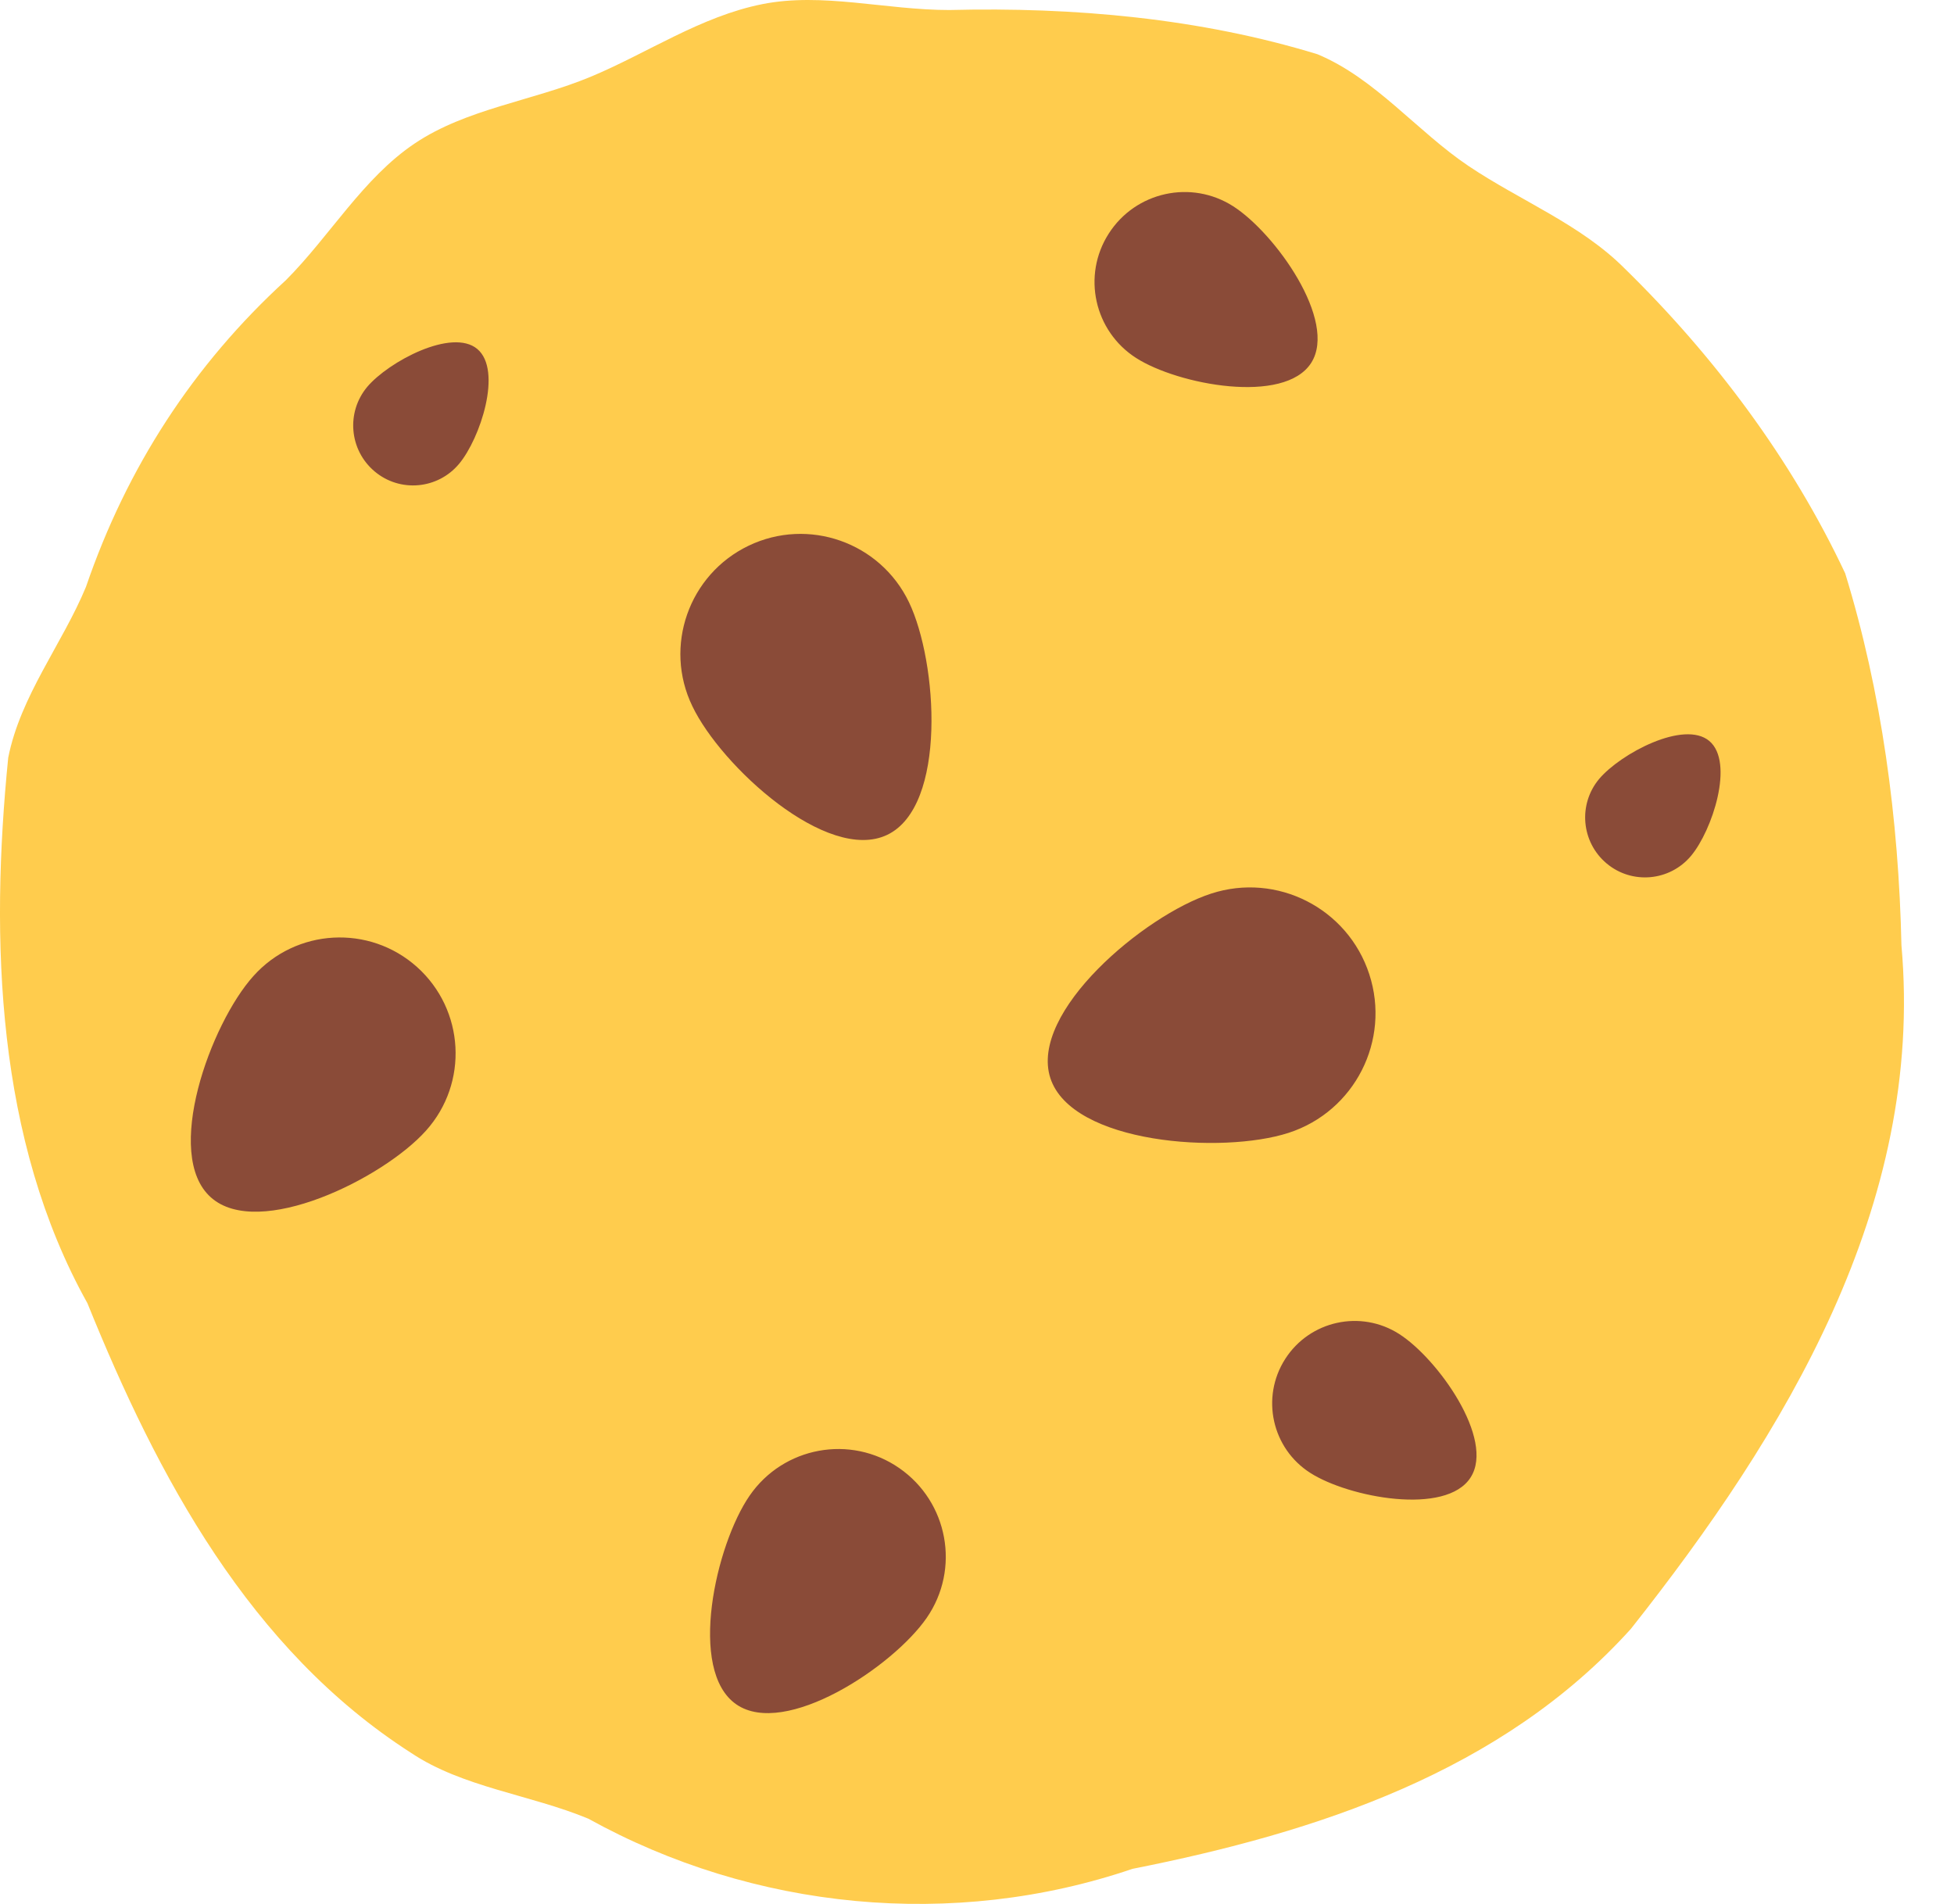
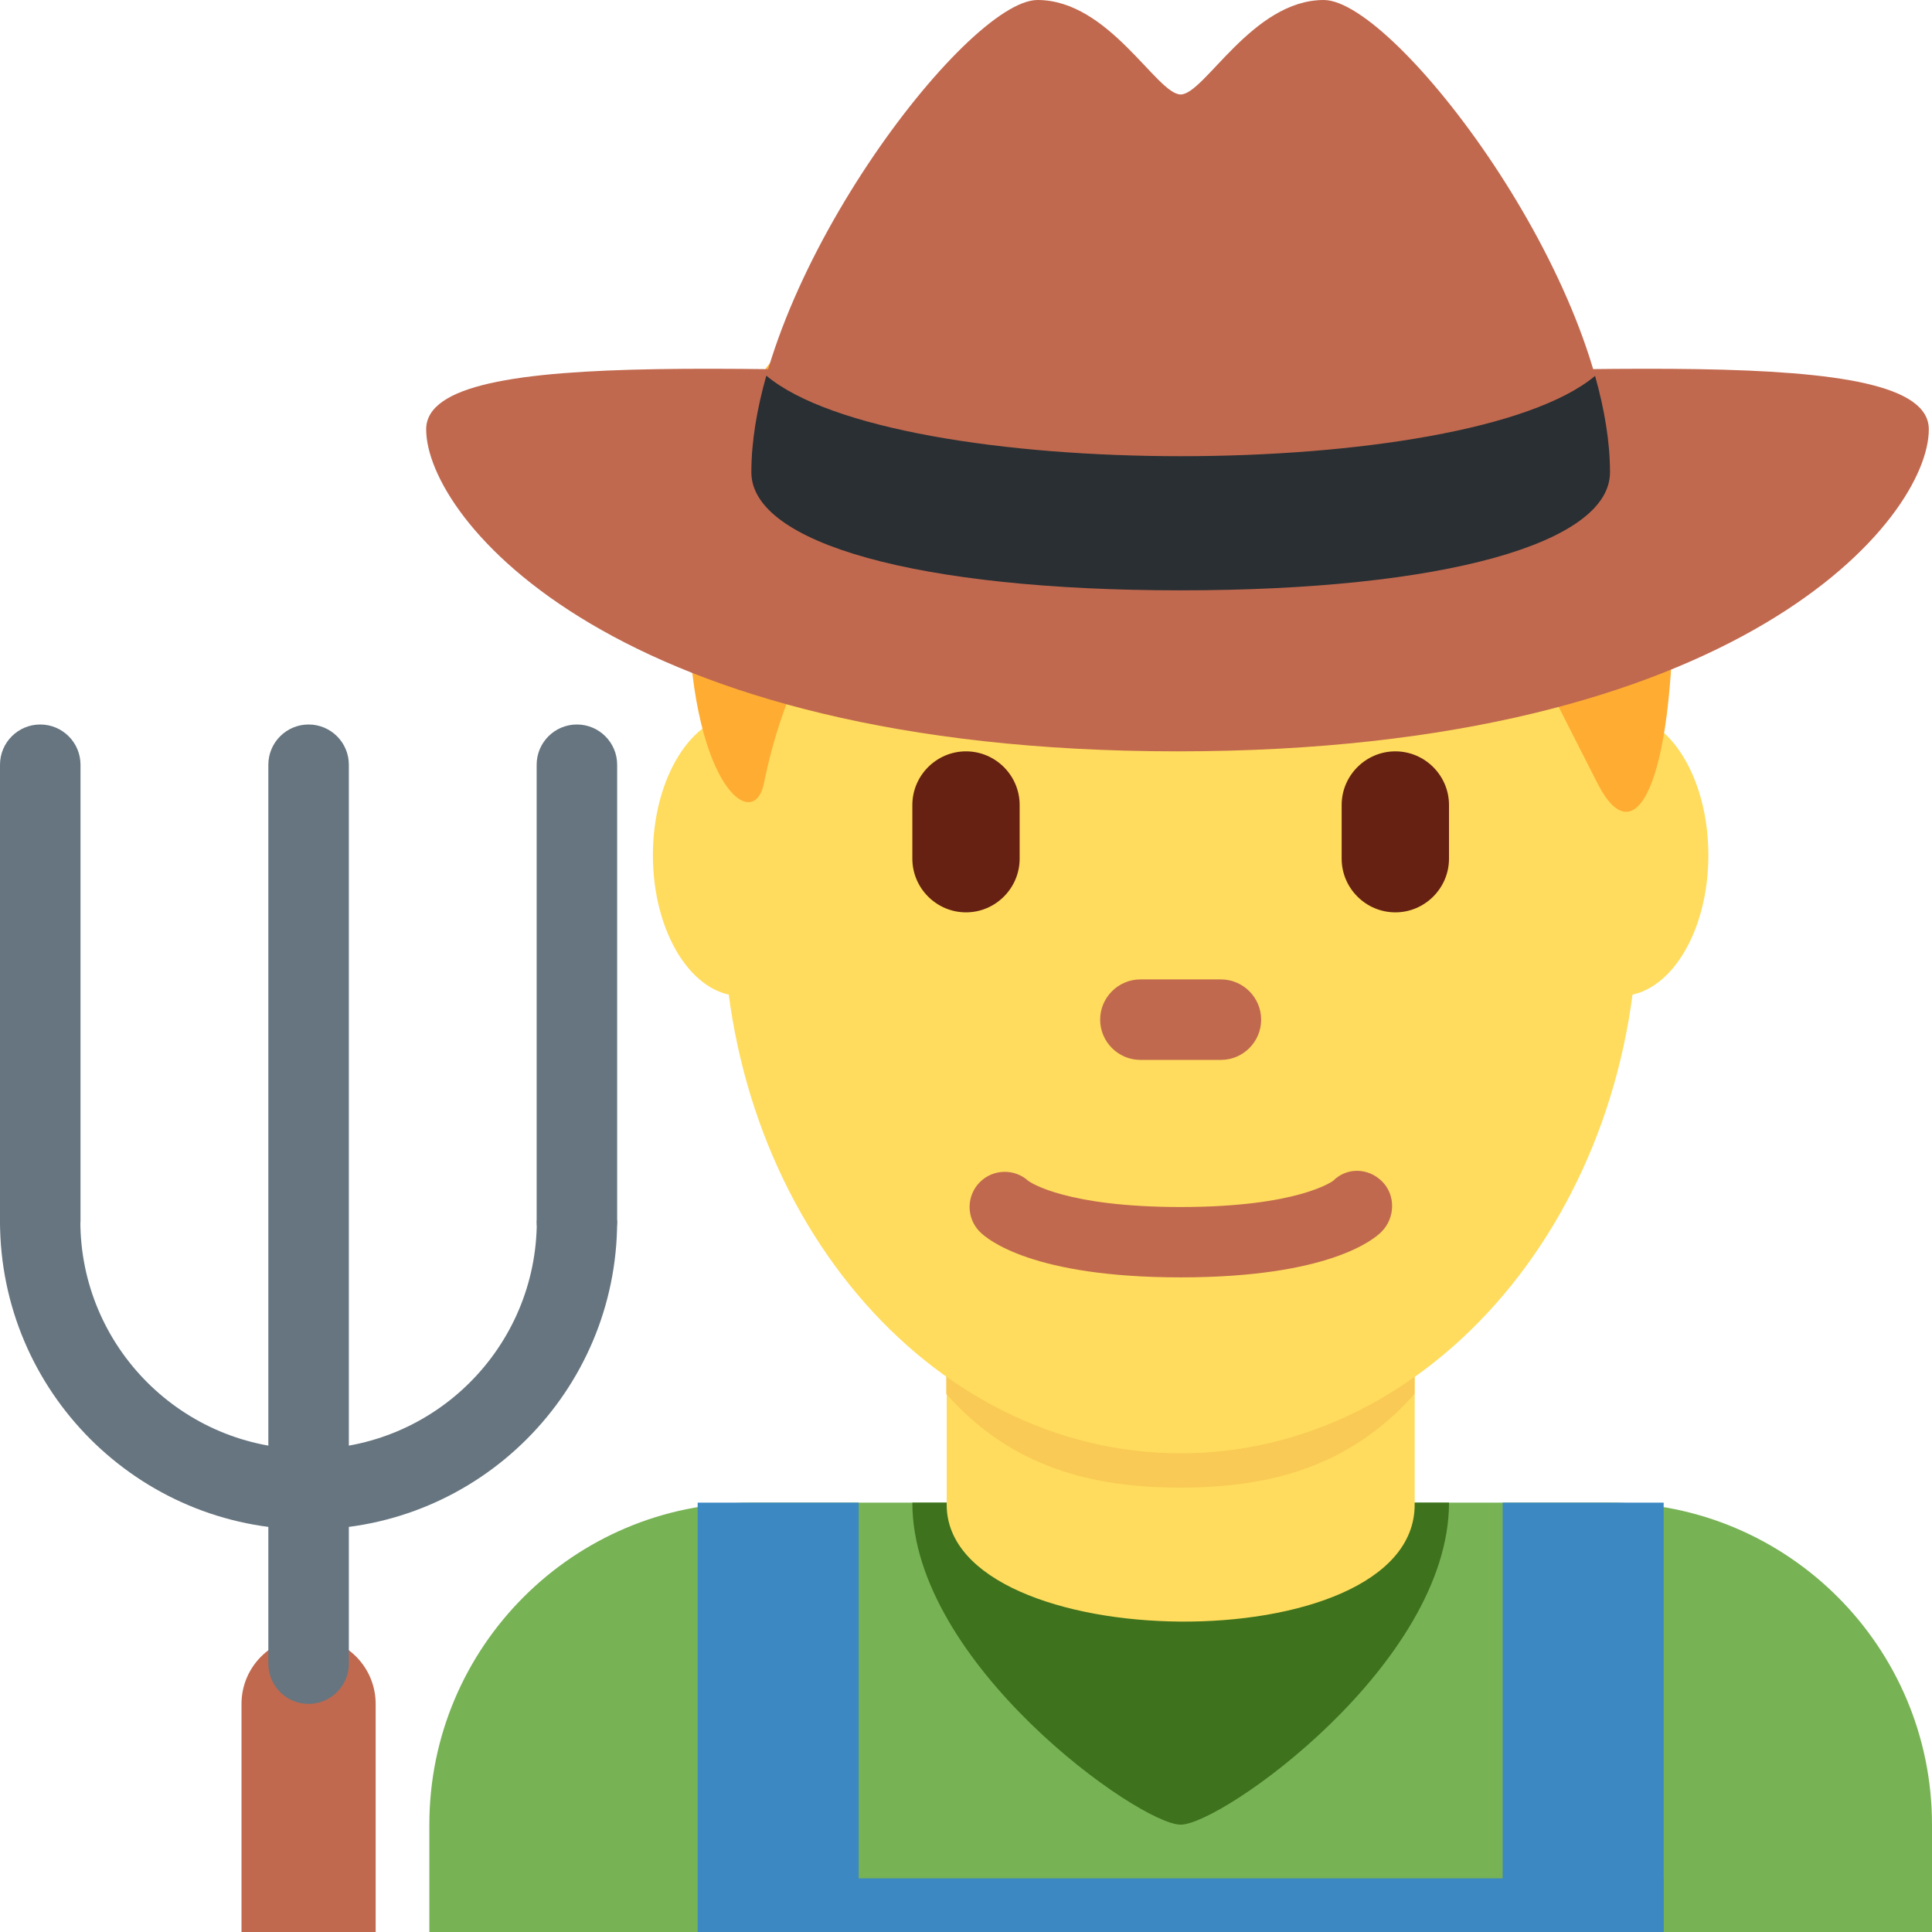
- <svg xmlns="http://www.w3.org/2000/svg" width="39" height="38" viewBox="0 0 39 38" fill="none">
-   <path d="M37.951 18.868C38.413 24.064 35.624 28.626 32.551 32.51C29.976 35.365 26.29 36.569 22.603 37.3C19.029 38.517 15.041 38.125 11.743 36.299C10.588 35.819 9.231 35.674 8.204 34.985C4.986 32.922 3.147 29.478 1.745 26.011C-0.074 22.752 -0.2 18.765 0.164 15.123C0.409 13.885 1.245 12.851 1.716 11.713C2.53 9.335 3.857 7.283 5.705 5.593C6.583 4.714 7.244 3.556 8.279 2.862C9.306 2.172 10.629 2.014 11.785 1.534C12.92 1.062 13.984 0.327 15.218 0.082C16.416 -0.156 17.678 0.2 18.946 0.2C21.444 0.138 23.955 0.366 26.294 1.082C27.45 1.563 28.285 2.625 29.312 3.314C30.347 4.009 31.547 4.477 32.424 5.356C34.215 7.107 35.759 9.169 36.828 11.443C37.554 13.8 37.897 16.349 37.951 18.868Z" fill="#FFCC4D" />
-   <path d="M24.171 17.836C25.486 17.406 26.902 18.128 27.33 19.446C27.759 20.763 27.04 22.181 25.72 22.61C24.4 23.039 21.393 22.834 20.964 21.517C20.536 20.197 22.849 18.263 24.171 17.836ZM33.749 17.085C33.324 17.59 32.57 17.657 32.065 17.232C31.559 16.806 31.494 16.052 31.918 15.546C32.344 15.042 33.611 14.365 34.116 14.789C34.622 15.215 34.175 16.579 33.749 17.085ZM9.16 9.261C8.735 9.767 7.981 9.834 7.476 9.408C6.971 8.982 6.905 8.23 7.329 7.722C7.755 7.218 9.022 6.541 9.527 6.966C10.033 7.392 9.586 8.755 9.16 9.261ZM22.676 7.145C21.84 6.61 21.593 5.499 22.129 4.663C22.664 3.826 23.775 3.581 24.612 4.116C25.449 4.651 26.704 6.407 26.17 7.243C25.634 8.081 23.513 7.681 22.676 7.145ZM13.818 14.093C13.242 12.902 13.746 11.466 14.941 10.892C16.136 10.319 17.568 10.824 18.142 12.019C18.715 13.215 18.904 16.09 17.709 16.662C16.512 17.236 14.389 15.29 13.818 14.093ZM14.962 29.851C15.635 28.874 16.974 28.626 17.948 29.301C18.925 29.978 19.171 31.314 18.496 32.291C17.821 33.268 15.671 34.691 14.696 34.017C13.718 33.342 14.287 30.827 14.962 29.851ZM26.153 29.398C25.386 28.91 25.16 27.891 25.651 27.124C26.141 26.358 27.159 26.134 27.926 26.625C28.693 27.114 29.843 28.724 29.352 29.488C28.863 30.257 26.92 29.889 26.153 29.398ZM5.056 19.483C5.908 18.529 7.371 18.448 8.323 19.3C9.275 20.154 9.356 21.615 8.503 22.566C7.65 23.521 5.159 24.751 4.208 23.897C3.253 23.045 4.202 20.434 5.056 19.483Z" fill="#8A4B38" />
+ <svg xmlns="http://www.w3.org/2000/svg" width="48" height="48" viewBox="0 0 48 48" fill="none">
+   <path d="M48 48V45.333C48 40.915 44.419 37.333 40 37.333H18.667C14.249 37.333 10.667 40.915 10.667 45.333V48H48Z" fill="#77B255" />
+   <path d="M29.333 45.333C30.356 45.333 36 41.333 36 37.333H22.667C22.667 41.333 28.311 45.333 29.333 45.333Z" fill="#3E721D" />
+   <path d="M23.52 37.384C23.52 41.179 35.147 41.333 35.147 37.384V32.385H23.52V37.384Z" fill="#FFDC5D" />
+   <path d="M23.509 34.631C25.131 36.463 27.141 36.959 29.328 36.959C31.513 36.959 33.523 36.461 35.145 34.631V29.976H23.508L23.509 34.631Z" fill="#F9CA55" />
+   <path d="M20.592 21.248C20.592 23.179 19.613 24.744 18.407 24.744C17.2 24.744 16.221 23.179 16.221 21.248C16.221 19.317 17.2 17.751 18.407 17.751C19.613 17.749 20.592 19.316 20.592 21.248ZM42.444 21.248C42.444 23.179 41.467 24.744 40.259 24.744C39.052 24.744 38.073 23.179 38.073 21.248C38.073 19.317 39.051 17.751 40.259 17.751C41.467 17.749 42.444 19.316 42.444 21.248Z" fill="#FFDC5D" />
+   <path d="M17.969 22.612C17.969 15.16 23.057 9.117 29.333 9.117C35.609 9.117 40.696 15.16 40.696 22.612C40.696 30.064 35.609 36.107 29.333 36.107C23.059 36.107 17.969 30.065 17.969 22.612Z" fill="#FFDC5D" />
+   <path d="M29.333 31.736C25.661 31.736 24.533 30.796 24.345 30.605C24.004 30.264 24.004 29.711 24.345 29.369C24.676 29.039 25.207 29.029 25.548 29.339C25.617 29.388 26.509 29.988 29.333 29.988C32.267 29.988 33.115 29.341 33.123 29.335C33.464 28.995 33.999 29.011 34.34 29.355C34.681 29.696 34.663 30.265 34.321 30.605C34.133 30.796 33.005 31.736 29.333 31.736Z" fill="#C1694F" />
+   <path d="M29.333 4.64C36.864 4.64 41.571 10.197 41.571 14.828C41.571 19.459 40.629 21.312 39.688 19.459L37.805 15.755C37.805 15.755 32.159 15.755 30.276 13.901C30.276 13.901 33.1 19.459 27.452 13.901C27.452 13.901 28.393 17.607 22.745 12.976C22.745 12.976 19.921 14.828 18.98 19.459C18.719 20.744 17.097 19.459 17.097 14.828C17.096 10.197 20.861 4.64 29.333 4.64Z" fill="#FFAC33" />
+   <path d="M24 22.667C23.267 22.667 22.667 22.067 22.667 21.333V20C22.667 19.267 23.267 18.667 24 18.667C24.733 18.667 25.333 19.267 25.333 20V21.333C25.333 22.067 24.733 22.667 24 22.667ZM34.667 22.667C33.933 22.667 33.333 22.067 33.333 21.333V20C33.333 19.267 33.933 18.667 34.667 18.667C35.4 18.667 36 19.267 36 20V21.333C36 22.067 35.4 22.667 34.667 22.667Z" fill="#662113" />
+   <path d="M30.333 26.333H28.333C27.783 26.333 27.333 25.884 27.333 25.333C27.333 24.783 27.783 24.333 28.333 24.333H30.333C30.884 24.333 31.333 24.783 31.333 25.333C31.333 25.884 30.884 26.333 30.333 26.333Z" fill="#C1694F" />
+   <path d="M17.333 37.333H21.333V48H17.333V37.333ZM37.333 37.333H41.333V48H37.333V37.333Z" fill="#3B88C3" />
+   <path d="M17.5 46.667H41.333V48H17.5V46.667Z" fill="#3B88C3" />
+   <path d="M40 11.733C40 13.493 35.877 14.667 29.333 14.667C22.788 14.667 18.667 13.493 18.667 11.733C18.667 7.004 24 0 25.777 0C27.556 0 28.741 2.347 29.333 2.347C29.925 2.347 31.111 0 32.889 0C34.667 0 40 7.004 40 11.733Z" fill="#C1694F" />
+   <path d="M47.921 10.667C47.921 12.876 43.255 18.667 29.255 18.667C15.255 18.667 10.588 12.876 10.588 10.667C10.588 8.457 19.681 9.333 29.255 9.333C38.828 9.333 47.921 8.457 47.921 10.667Z" fill="#C1694F" />
+   <path d="M40 11.733C40 13.493 35.877 14.667 29.333 14.667C22.788 14.667 18.667 13.493 18.667 11.733C18.667 10.979 18.803 10.167 19.039 9.333C22.223 12 36.444 12 39.629 9.339C39.863 10.169 40 10.98 40 11.733Z" fill="#292F33" />
+   <path d="M9.333 42.333C9.333 41.413 8.587 40.667 7.667 40.667C6.747 40.667 6 41.413 6 42.333V48H9.333V42.333Z" fill="#C1694F" />
+   <path d="M13.337 30.333C13.337 33.467 10.799 36.004 7.667 36.004C4.535 36.004 1.996 33.467 1.996 30.333C1.996 30.219 0 30.221 0 30.333C0 34.568 3.433 38 7.667 38C11.9 38 15.333 34.568 15.333 30.333C15.333 30.221 13.337 30.219 13.337 30.333Z" fill="#66757F" />
+   <path d="M2 30.333C2 30.885 1.552 31.333 1 31.333C0.448 31.333 0 30.885 0 30.333V19C0 18.448 0.448 18 1 18C1.552 18 2 18.448 2 19V30.333ZM15.333 30.333C15.333 30.885 14.885 31.333 14.333 31.333C13.781 31.333 13.333 30.885 13.333 30.333V19C13.333 18.448 13.781 18 14.333 18C14.885 18 15.333 18.448 15.333 19V30.333ZM8.667 41.333C8.667 41.885 8.219 42.333 7.667 42.333C7.115 42.333 6.667 41.885 6.667 41.333V19C6.667 18.448 7.115 18 7.667 18C8.219 18 8.667 18.448 8.667 19V41.333Z" fill="#66757F" />
</svg>
